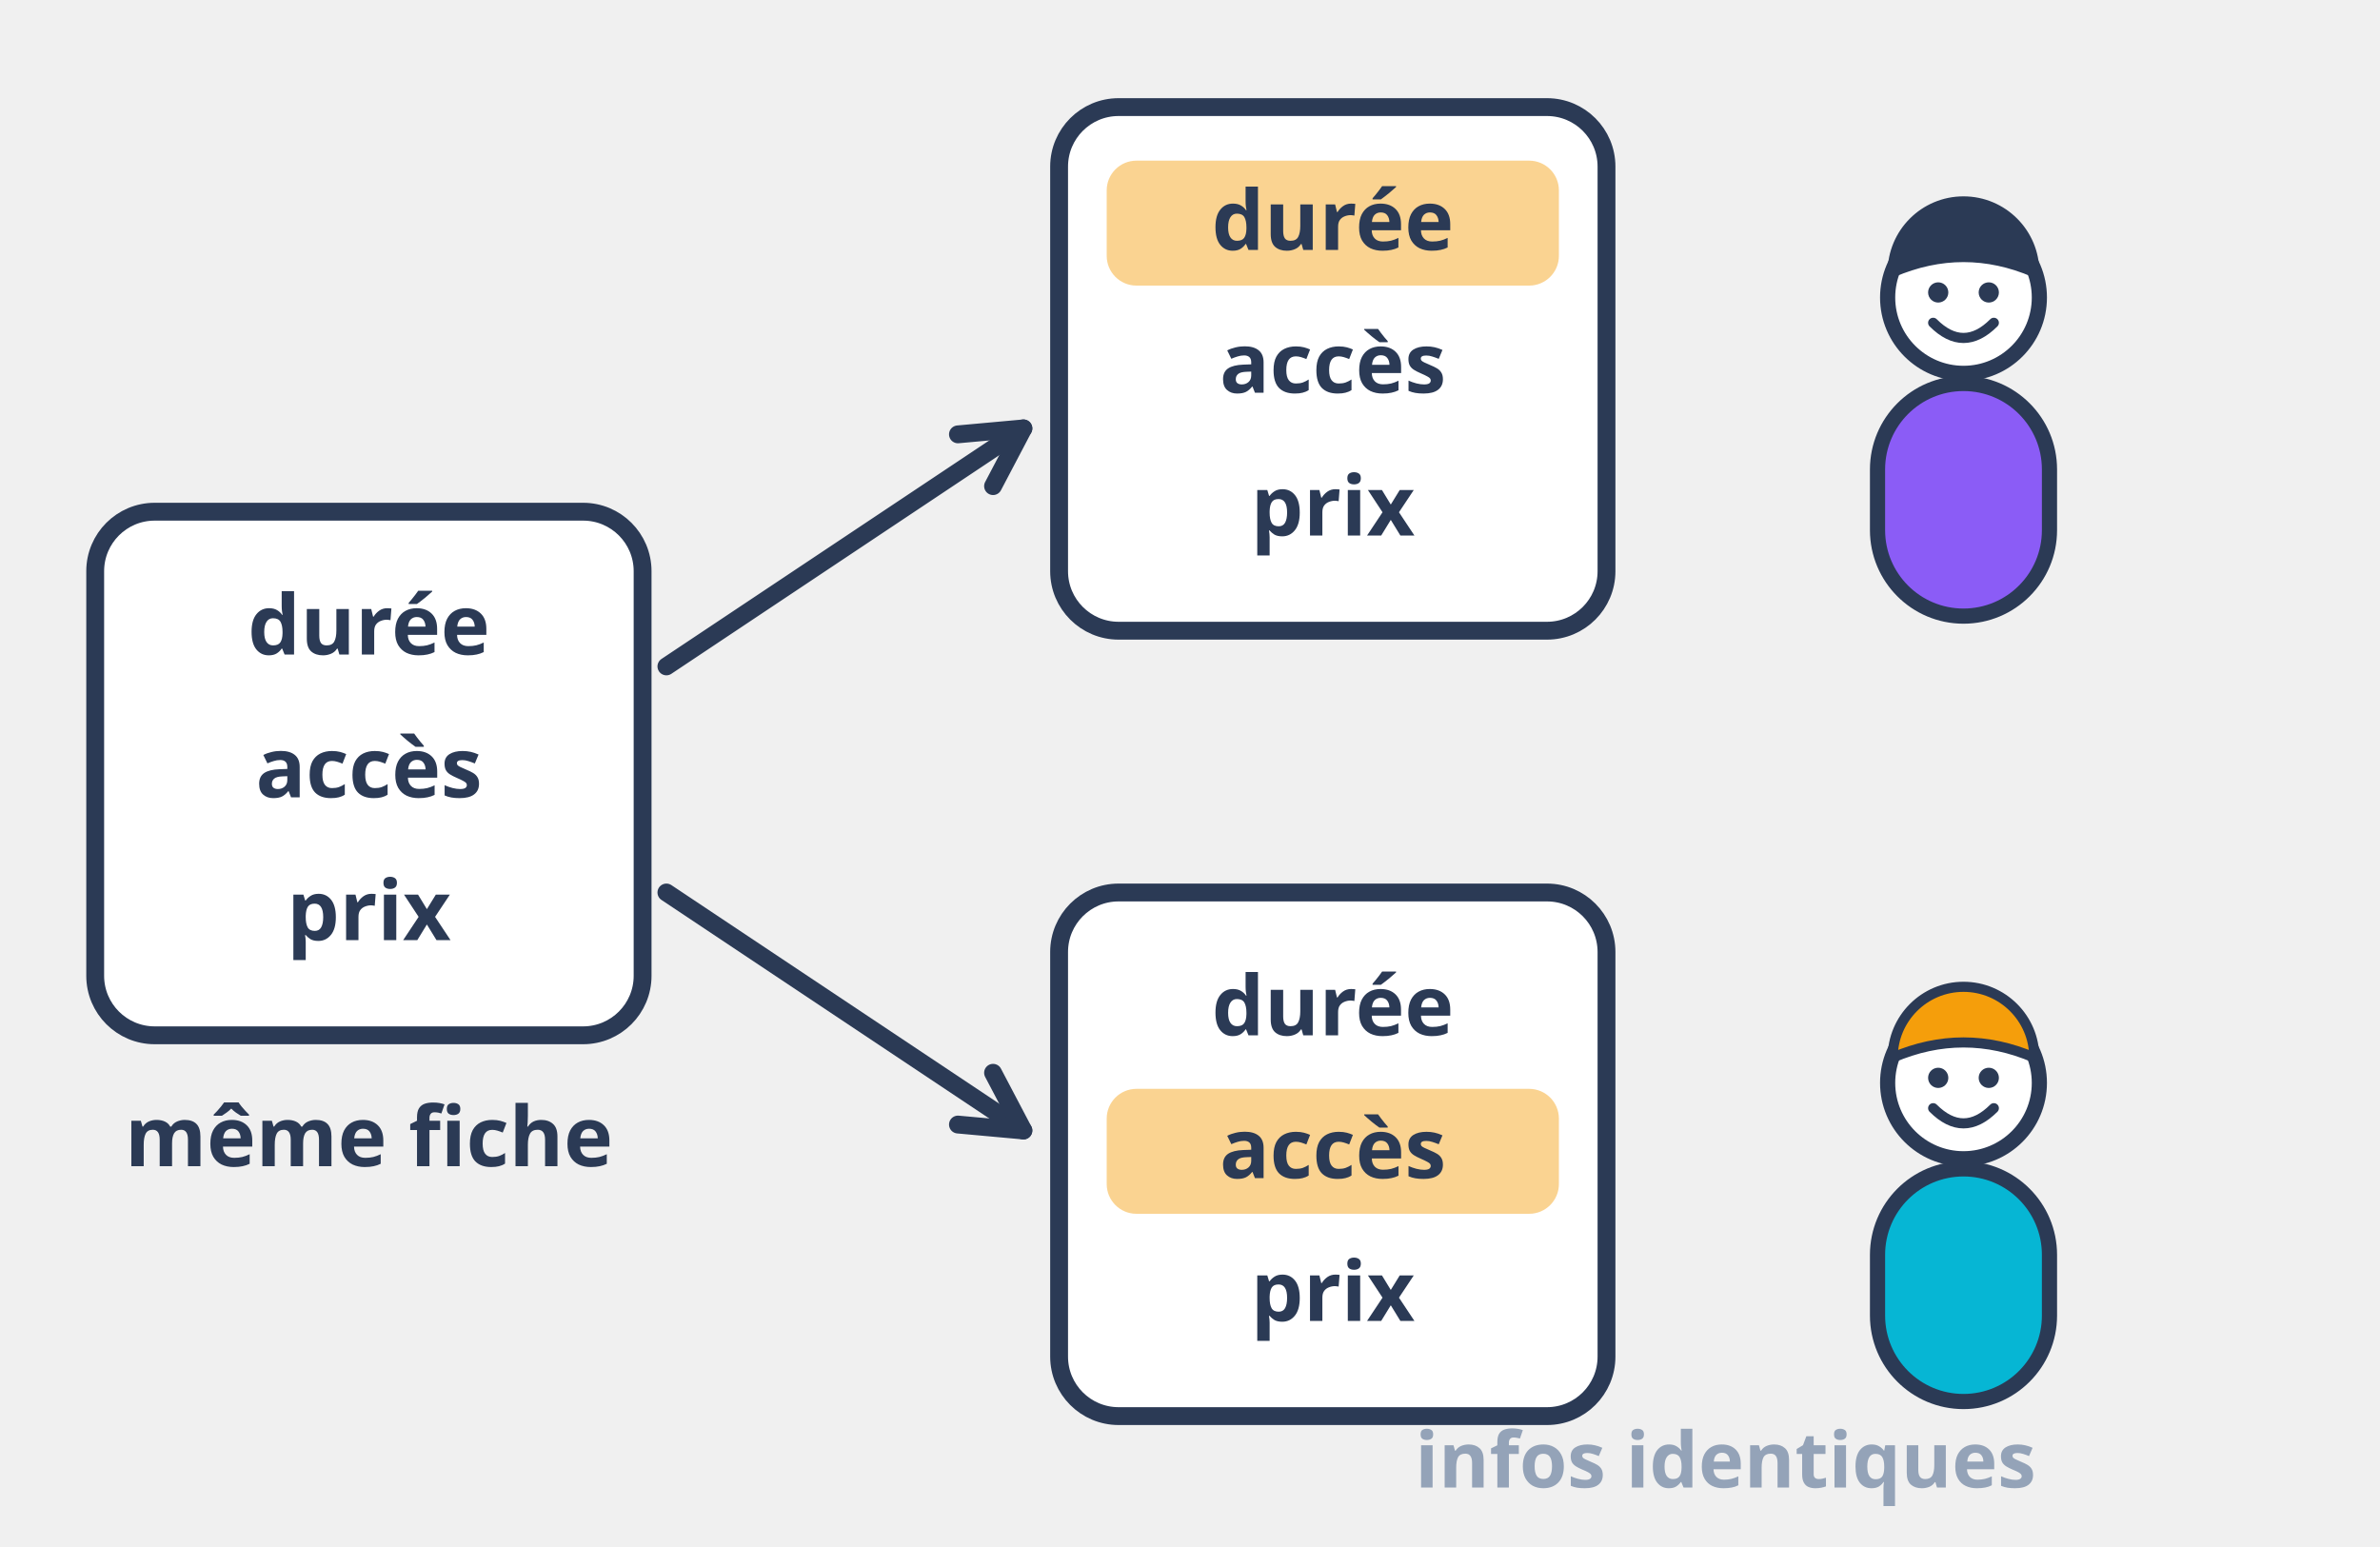
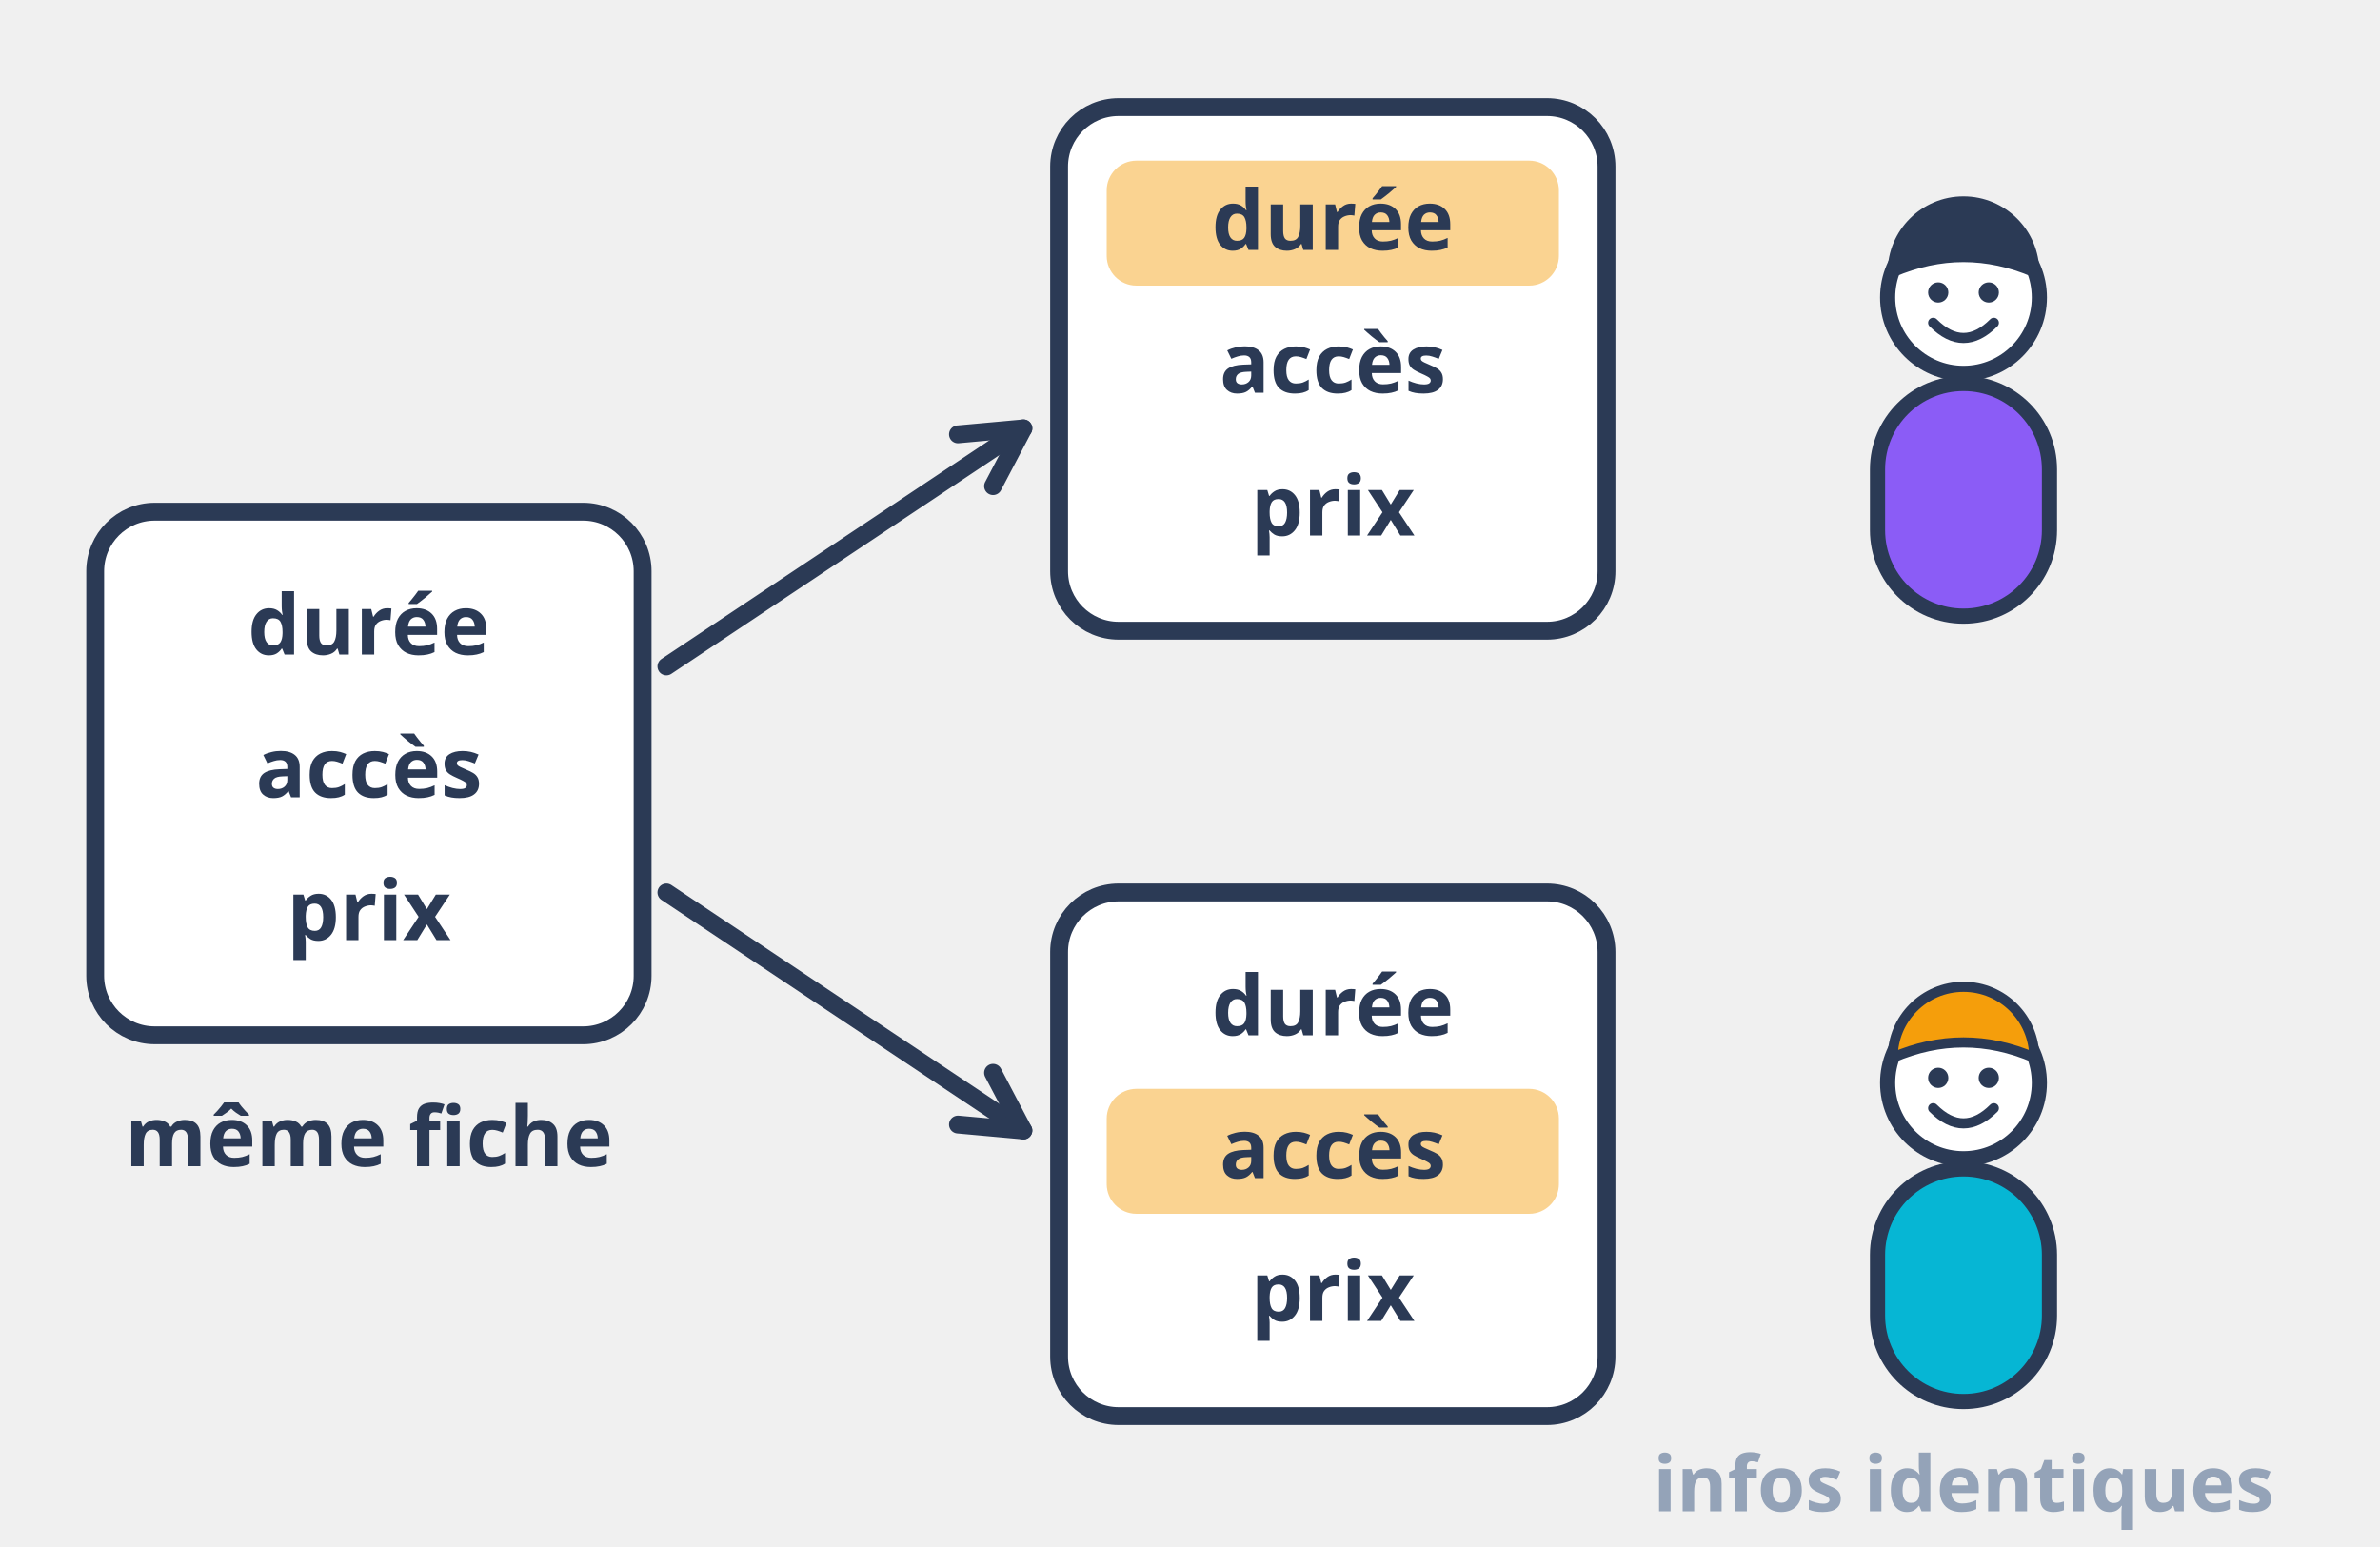
<svg xmlns="http://www.w3.org/2000/svg" viewBox="0 0 400 260" role="img">
  <style>@media (prefers-reduced-motion: reduce){*{animation:none!important}}</style>
  <g font-family="system-ui, sans-serif" font-weight="600" text-anchor="middle" stroke-linecap="round" stroke-linejoin="round">
    <rect x="16" y="86" width="92" height="88" rx="10" fill="#FFFFFF" stroke="#2B3A55" stroke-width="3" />
    <text x="62" y="110" font-size="14" fill="#2B3A55">durée</text>
    <text x="62" y="134" font-size="14" fill="#2B3A55">accès</text>
    <text x="62" y="158" font-size="14" fill="#2B3A55">prix</text>
    <text x="62" y="196" font-size="14" fill="#2B3A55">même fiche</text>
    <g>
      <line x1="112" y1="112" x2="172" y2="72" stroke="#2B3A55" stroke-width="3" />
      <path d="M166.9 81.7L172 72L161.0 73.0" fill="none" stroke="#2B3A55" stroke-width="3" />
    </g>
    <g>
      <line x1="112" y1="150" x2="172" y2="190" stroke="#2B3A55" stroke-width="3" />
      <path d="M161.0 189.0L172 190L166.9 180.3" fill="none" stroke="#2B3A55" stroke-width="3" />
    </g>
    <rect x="178" y="18" width="92" height="88" rx="10" fill="#FFFFFF" stroke="#2B3A55" stroke-width="3" />
    <rect x="186" y="27" width="76" height="21" rx="5" fill="#F59E0B" opacity=".45" />
    <text x="224" y="42" font-size="14" fill="#2B3A55">durée</text>
    <text x="224" y="66" font-size="14" fill="#2B3A55">accès</text>
    <text x="224" y="90" font-size="14" fill="#2B3A55">prix</text>
    <rect x="178" y="150" width="92" height="88" rx="10" fill="#FFFFFF" stroke="#2B3A55" stroke-width="3" />
    <text x="224" y="174" font-size="14" fill="#2B3A55">durée</text>
    <rect x="186" y="183" width="76" height="21" rx="5" fill="#F59E0B" opacity=".45" />
    <text x="224" y="198" font-size="14" fill="#2B3A55">accès</text>
    <text x="224" y="222" font-size="14" fill="#2B3A55">prix</text>
    <g transform="translate(330 50) scale(0.85)">
      <rect x="-17" y="17" width="34" height="46" rx="17" fill="#8B5CF6" stroke="#2B3A55" stroke-width="3" />
      <circle r="15" fill="#FFFFFF" stroke="#2B3A55" stroke-width="3" />
      <path d="M-14 -5A14 14 0 0 1 14 -5Q0 -11 -14 -5Z" fill="#2B3A55" stroke="#2B3A55" stroke-width="2" />
      <circle cx="-5" cy="-1" r="2" fill="#2B3A55" />
      <circle cx="5" cy="-1" r="2" fill="#2B3A55" />
      <path d="M-6 5Q0 11 6 5" fill="none" stroke="#2B3A55" stroke-width="2" />
    </g>
    <g transform="translate(330 182) scale(0.85)">
      <rect x="-17" y="17" width="34" height="46" rx="17" fill="#06B6D4" stroke="#2B3A55" stroke-width="3" />
      <circle r="15" fill="#FFFFFF" stroke="#2B3A55" stroke-width="3" />
      <path d="M-14 -5A14 14 0 0 1 14 -5Q0 -11 -14 -5Z" fill="#F59E0B" stroke="#2B3A55" stroke-width="2" />
      <circle cx="-5" cy="-1" r="2" fill="#2B3A55" />
      <circle cx="5" cy="-1" r="2" fill="#2B3A55" />
      <path d="M-6 5Q0 11 6 5" fill="none" stroke="#2B3A55" stroke-width="2" />
    </g>
-     <text x="290" y="250" font-size="13" fill="#94A3B8">infos identiques</text>
+     <text x="330" y="254" font-size="13" fill="#94A3B8">infos identiques</text>
  </g>
</svg>
